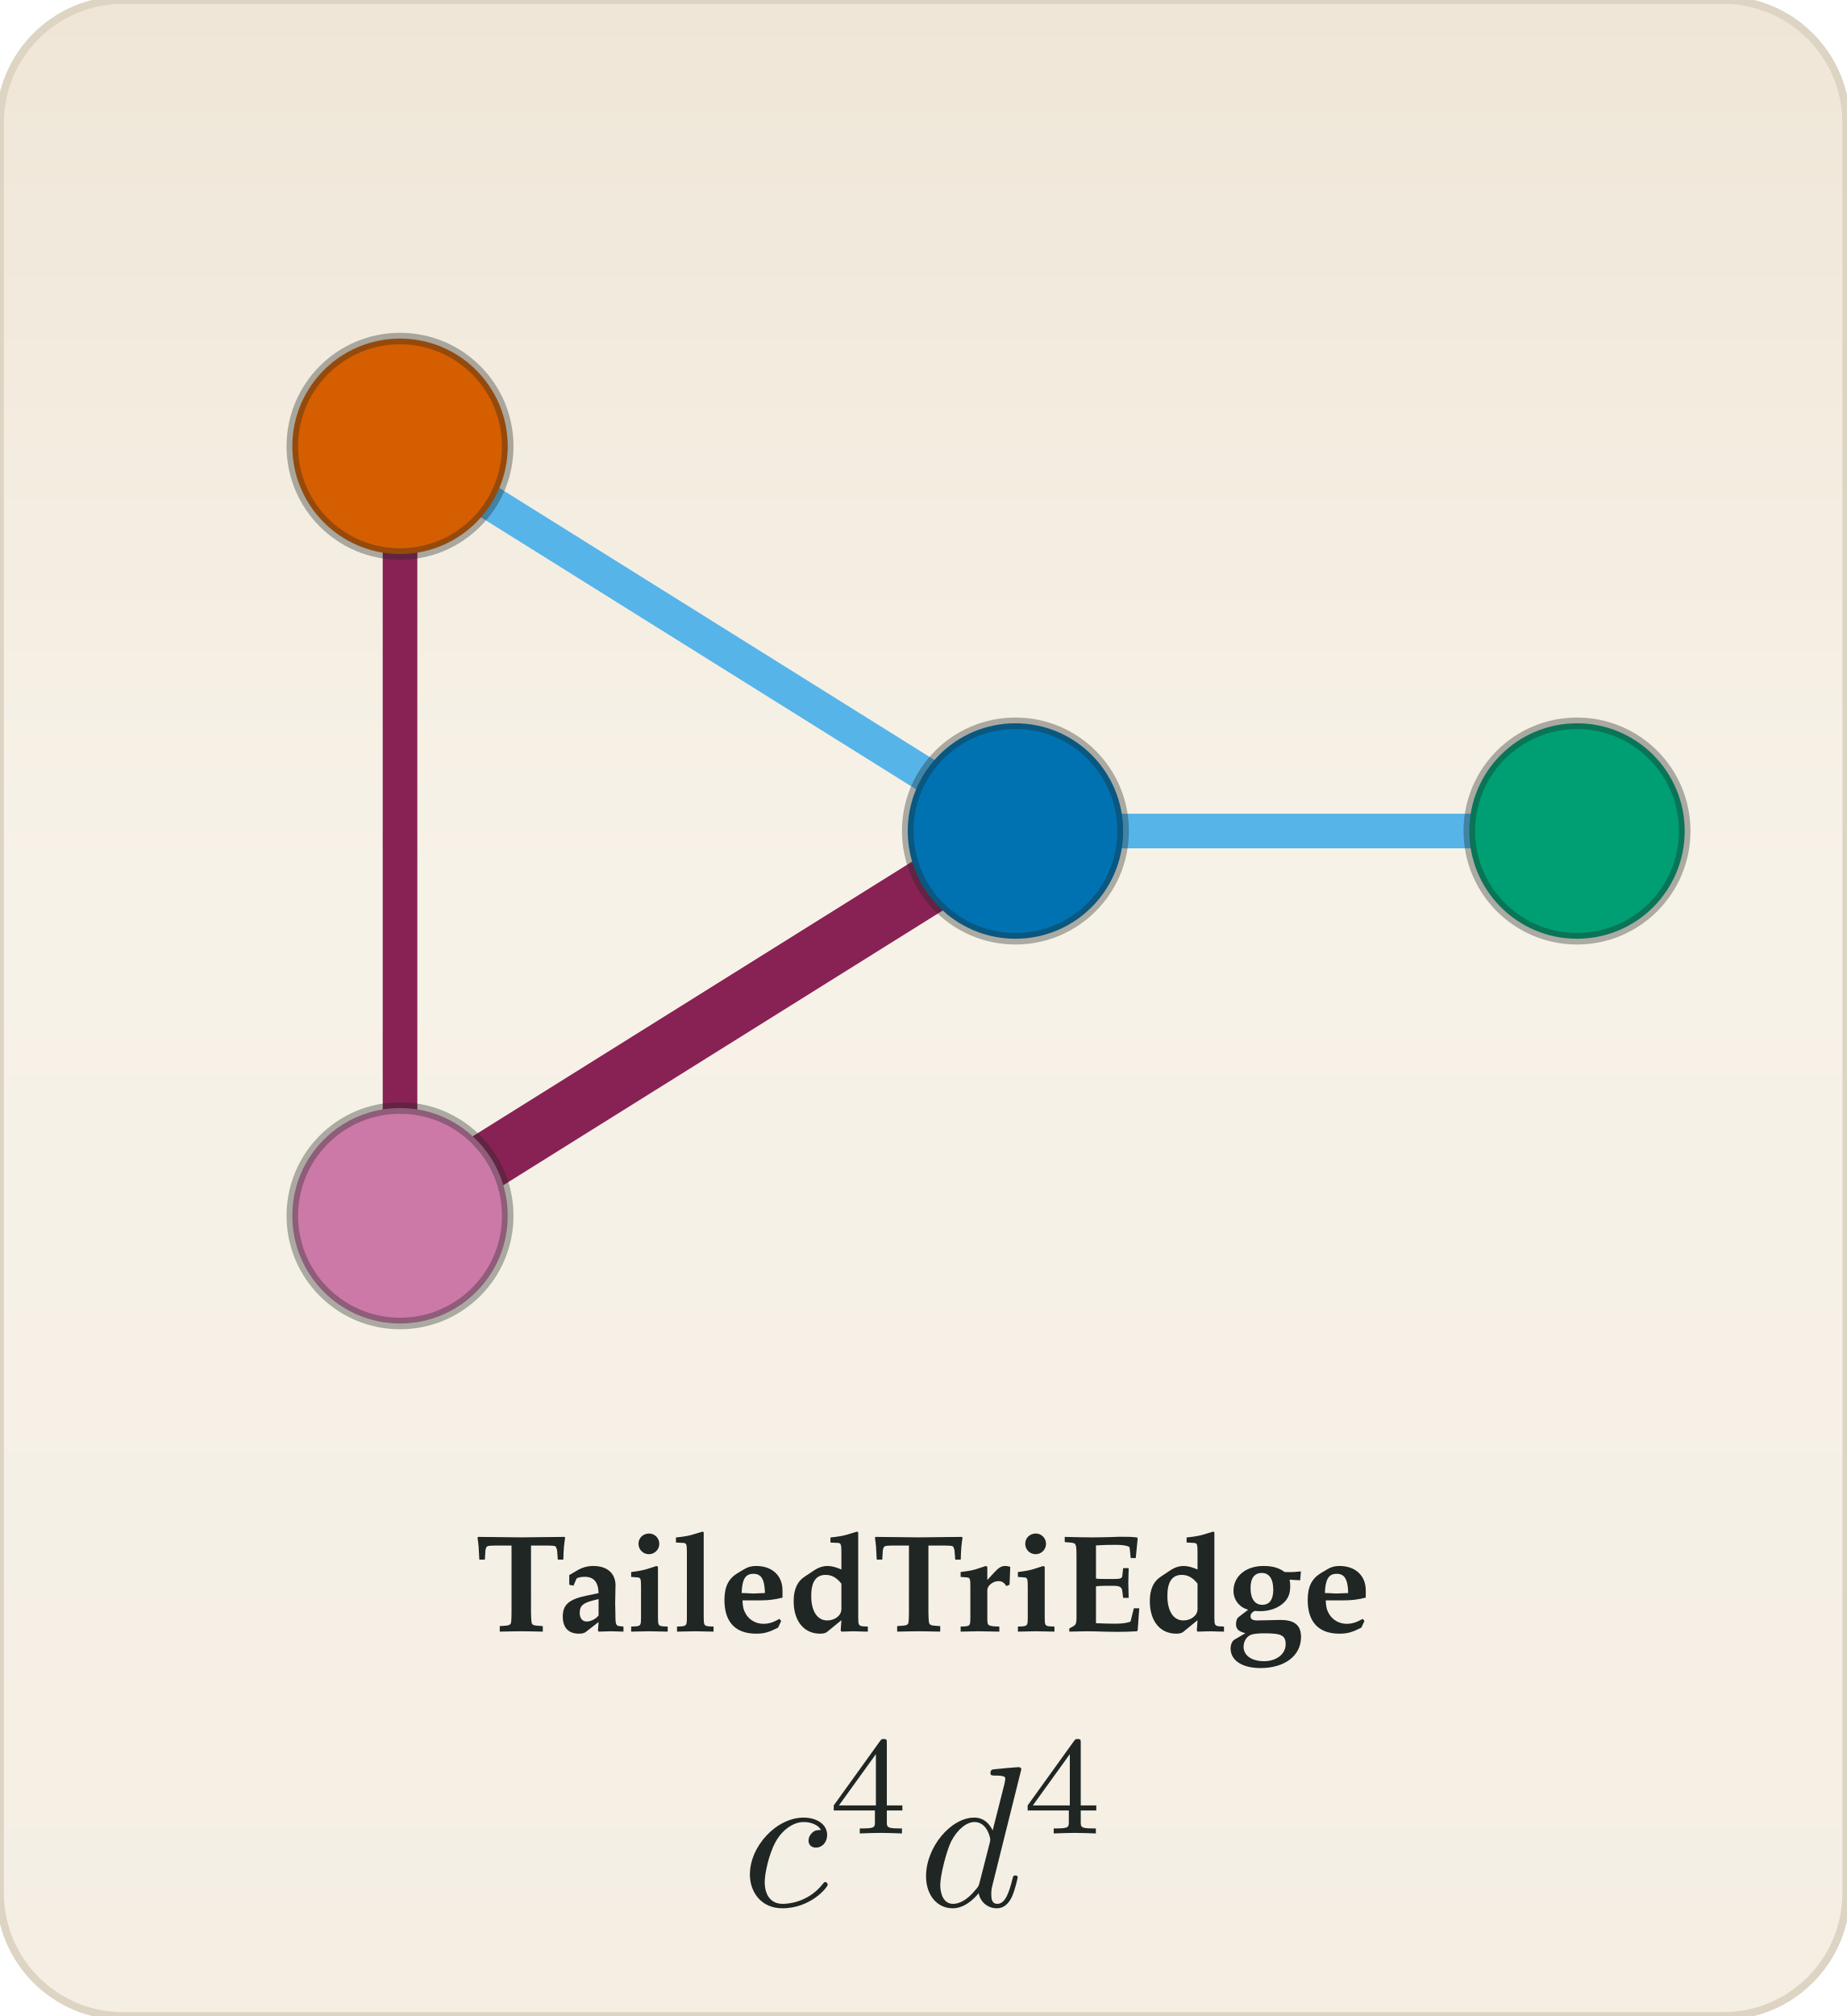
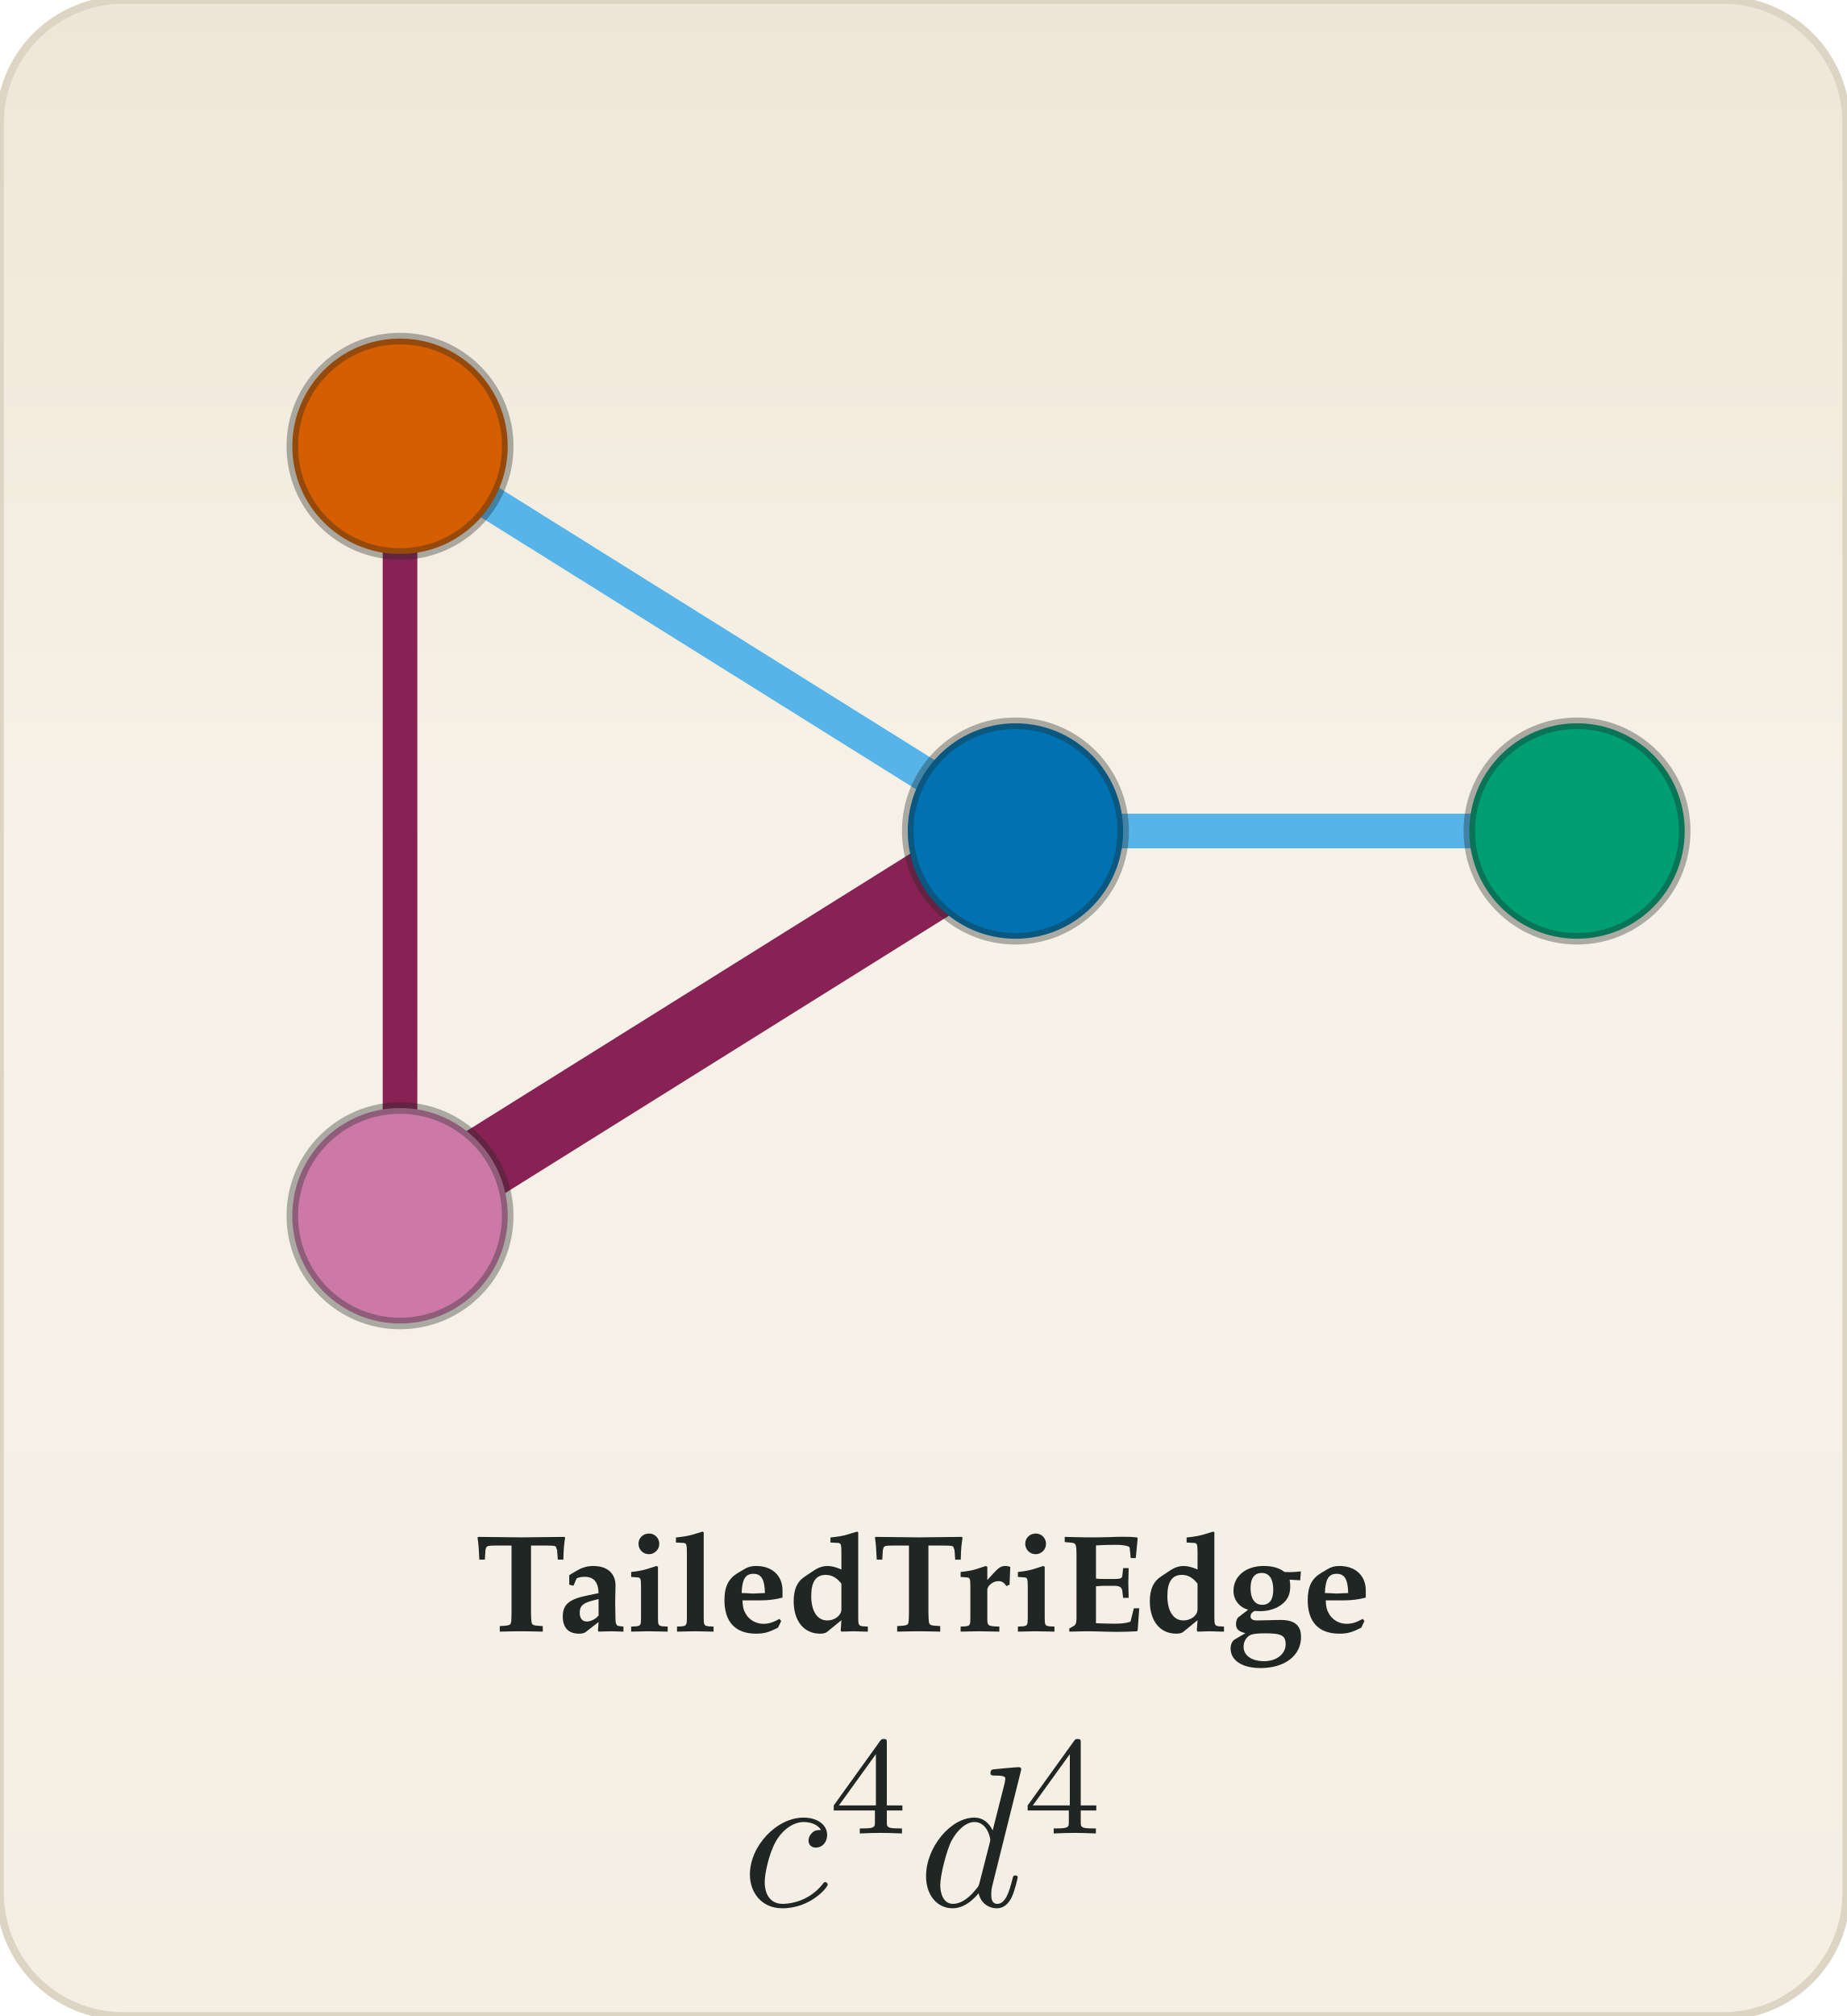
<svg xmlns="http://www.w3.org/2000/svg" xmlns:xlink="http://www.w3.org/1999/xlink" viewBox="0 0 240 262" width="240" height="262" role="img" aria-label="TailedTriEdge (orbit 8)">
  <defs>
    <linearGradient id="paper" x1="0" y1="0" x2="0" y2="262" gradientUnits="userSpaceOnUse">
      <stop offset="0" stop-color="#efe6d7" />
      <stop offset="0.44" stop-color="#f7f2e8" />
      <stop offset="1" stop-color="#f4eee3" />
    </linearGradient>
  </defs>
  <rect width="240" height="262" rx="16" fill="url(#paper)" stroke="#ddd4c3" stroke-width="1" />
  <line x1="52.0" y1="58.0" x2="52.0" y2="158.0" stroke="#882255" stroke-width="4.5" stroke-linecap="round" />
  <line x1="52.0" y1="58.0" x2="132.0" y2="108.0" stroke="#56B4E9" stroke-width="4.5" stroke-linecap="round" />
  <line x1="132.0" y1="108.0" x2="205.0" y2="108.0" stroke="#56B4E9" stroke-width="4.5" stroke-linecap="round" />
-   <line x1="52.0" y1="158.0" x2="132.0" y2="108.0" stroke="#882255" stroke-width="7.5" stroke-linecap="round" />
+   <line x1="52.0" y1="158.0" x2="132.0" y2="108.0" stroke="#882255" stroke-width="9.5" stroke-linecap="round" />
  <circle cx="52.0" cy="58.0" r="14" fill="#D55E00" stroke="#1f2624" stroke-width="1.5" stroke-opacity="0.35" />
  <circle cx="52.0" cy="158.0" r="14" fill="#CC79A7" stroke="#1f2624" stroke-width="1.5" stroke-opacity="0.35" />
  <circle cx="132.0" cy="108.0" r="14" fill="#0072B2" stroke="#1f2624" stroke-width="1.5" stroke-opacity="0.35" />
  <circle cx="205.0" cy="108.0" r="14" fill="#009E73" stroke="#1f2624" stroke-width="1.5" stroke-opacity="0.35" />
  <text x="120.0" y="212" text-anchor="middle" font-family="Iowan Old Style, Palatino Linotype, Book Antiqua, Georgia, serif" font-size="18" font-weight="600" fill="#1f2624">TailedTriEdge</text>
  <svg x="97.48" y="226.00" width="45.03" height="22.00" viewBox="-69.599 -70.214 17.247 8.425" overflow="visible">
    <g fill="#1f2624">
      <defs>
        <path id="f8_g1-52" d="M3.689-1.144V-1.395H2.915V-4.505C2.915-4.652 2.915-4.7 2.762-4.7C2.678-4.7 2.65-4.7 2.58-4.603L.272-1.395V-1.144H2.322V-.572C2.322-.335 2.322-.251 1.757-.251H1.569V0C1.918-.014 2.364-.028 2.615-.028C2.873-.028 3.32-.014 3.668 0V-.251H3.48C2.915-.251 2.915-.335 2.915-.572V-1.144H3.689ZM2.371-3.947V-1.395H.53L2.371-3.947Z" />
        <path id="f8_g0-99" d="M3.945-3.786C3.786-3.786 3.646-3.786 3.507-3.646C3.347-3.497 3.328-3.328 3.328-3.258C3.328-3.019 3.507-2.909 3.696-2.909C3.985-2.909 4.254-3.148 4.254-3.547C4.254-4.035 3.786-4.403 3.078-4.403C1.733-4.403 .408-2.979 .408-1.574C.408-.677 .986 .11 2.022 .11C3.447 .11 4.284-.946 4.284-1.066C4.284-1.126 4.224-1.196 4.164-1.196C4.115-1.196 4.095-1.176 4.035-1.096C3.248-.11 2.162-.11 2.042-.11C1.415-.11 1.146-.598 1.146-1.196C1.146-1.604 1.345-2.57 1.684-3.188C1.993-3.756 2.54-4.184 3.088-4.184C3.427-4.184 3.806-4.055 3.945-3.786Z" />
        <path id="f8_g0-100" d="M5.141-6.804C5.141-6.814 5.141-6.914 5.011-6.914C4.862-6.914 3.915-6.824 3.746-6.804C3.666-6.795 3.606-6.745 3.606-6.615C3.606-6.496 3.696-6.496 3.846-6.496C4.324-6.496 4.344-6.426 4.344-6.326L4.314-6.127L3.716-3.766C3.537-4.134 3.248-4.403 2.8-4.403C1.634-4.403 .399-2.939 .399-1.484C.399-.548 .946 .11 1.724 .11C1.923 .11 2.421 .07 3.019-.638C3.098-.219 3.447 .11 3.925 .11C4.274 .11 4.503-.12 4.663-.438C4.832-.797 4.961-1.405 4.961-1.425C4.961-1.524 4.872-1.524 4.842-1.524C4.742-1.524 4.732-1.484 4.702-1.345C4.533-.697 4.354-.11 3.945-.11C3.676-.11 3.646-.369 3.646-.568C3.646-.807 3.666-.877 3.706-1.046L5.141-6.804ZM3.068-1.186C3.019-1.006 3.019-.986 2.869-.817C2.431-.269 2.022-.11 1.743-.11C1.245-.11 1.106-.658 1.106-1.046C1.106-1.544 1.425-2.77 1.654-3.228C1.963-3.816 2.411-4.184 2.809-4.184C3.457-4.184 3.597-3.367 3.597-3.308S3.577-3.188 3.567-3.138L3.068-1.186Z" />
      </defs>
      <g id="f8_page">
        <use x="-70.007" y="-61.898" xlink:href="#f8_g0-99" />
        <use x="-65.696" y="-65.513" xlink:href="#f8_g1-52" />
        <use x="-61.227" y="-61.898" xlink:href="#f8_g0-100" />
        <use x="-56.041" y="-65.513" xlink:href="#f8_g1-52" />
      </g>
    </g>
  </svg>
</svg>
